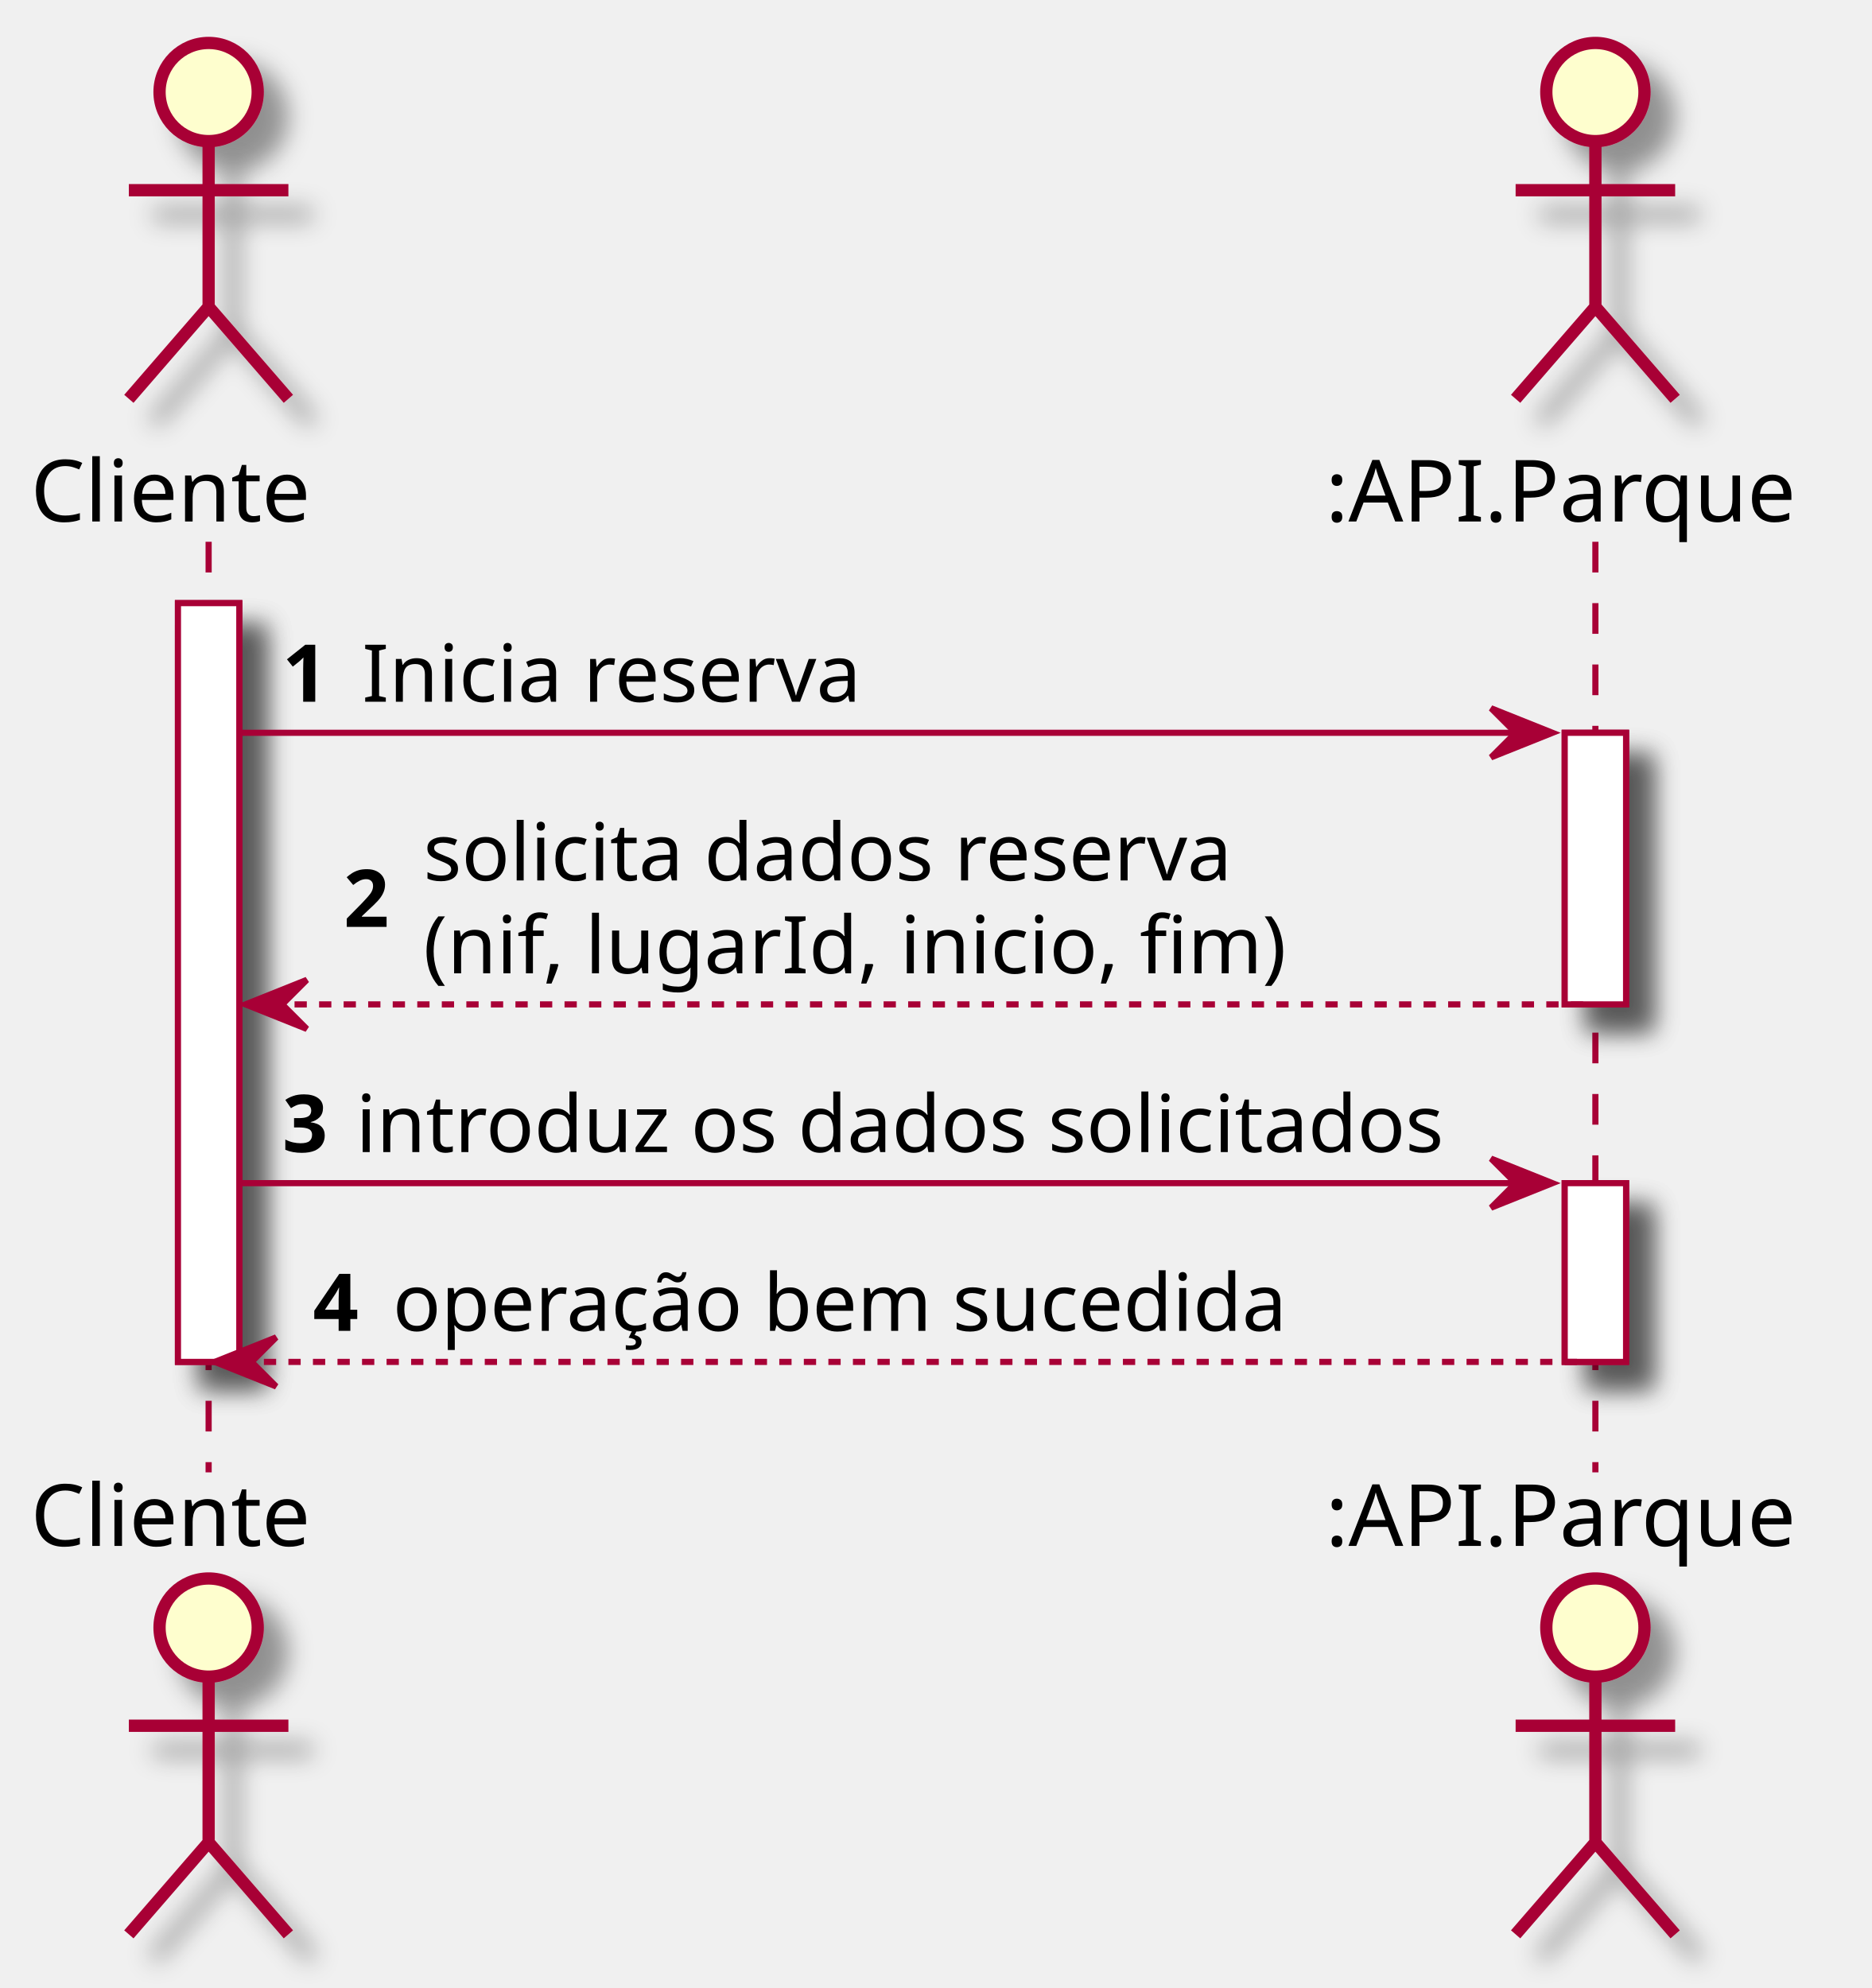
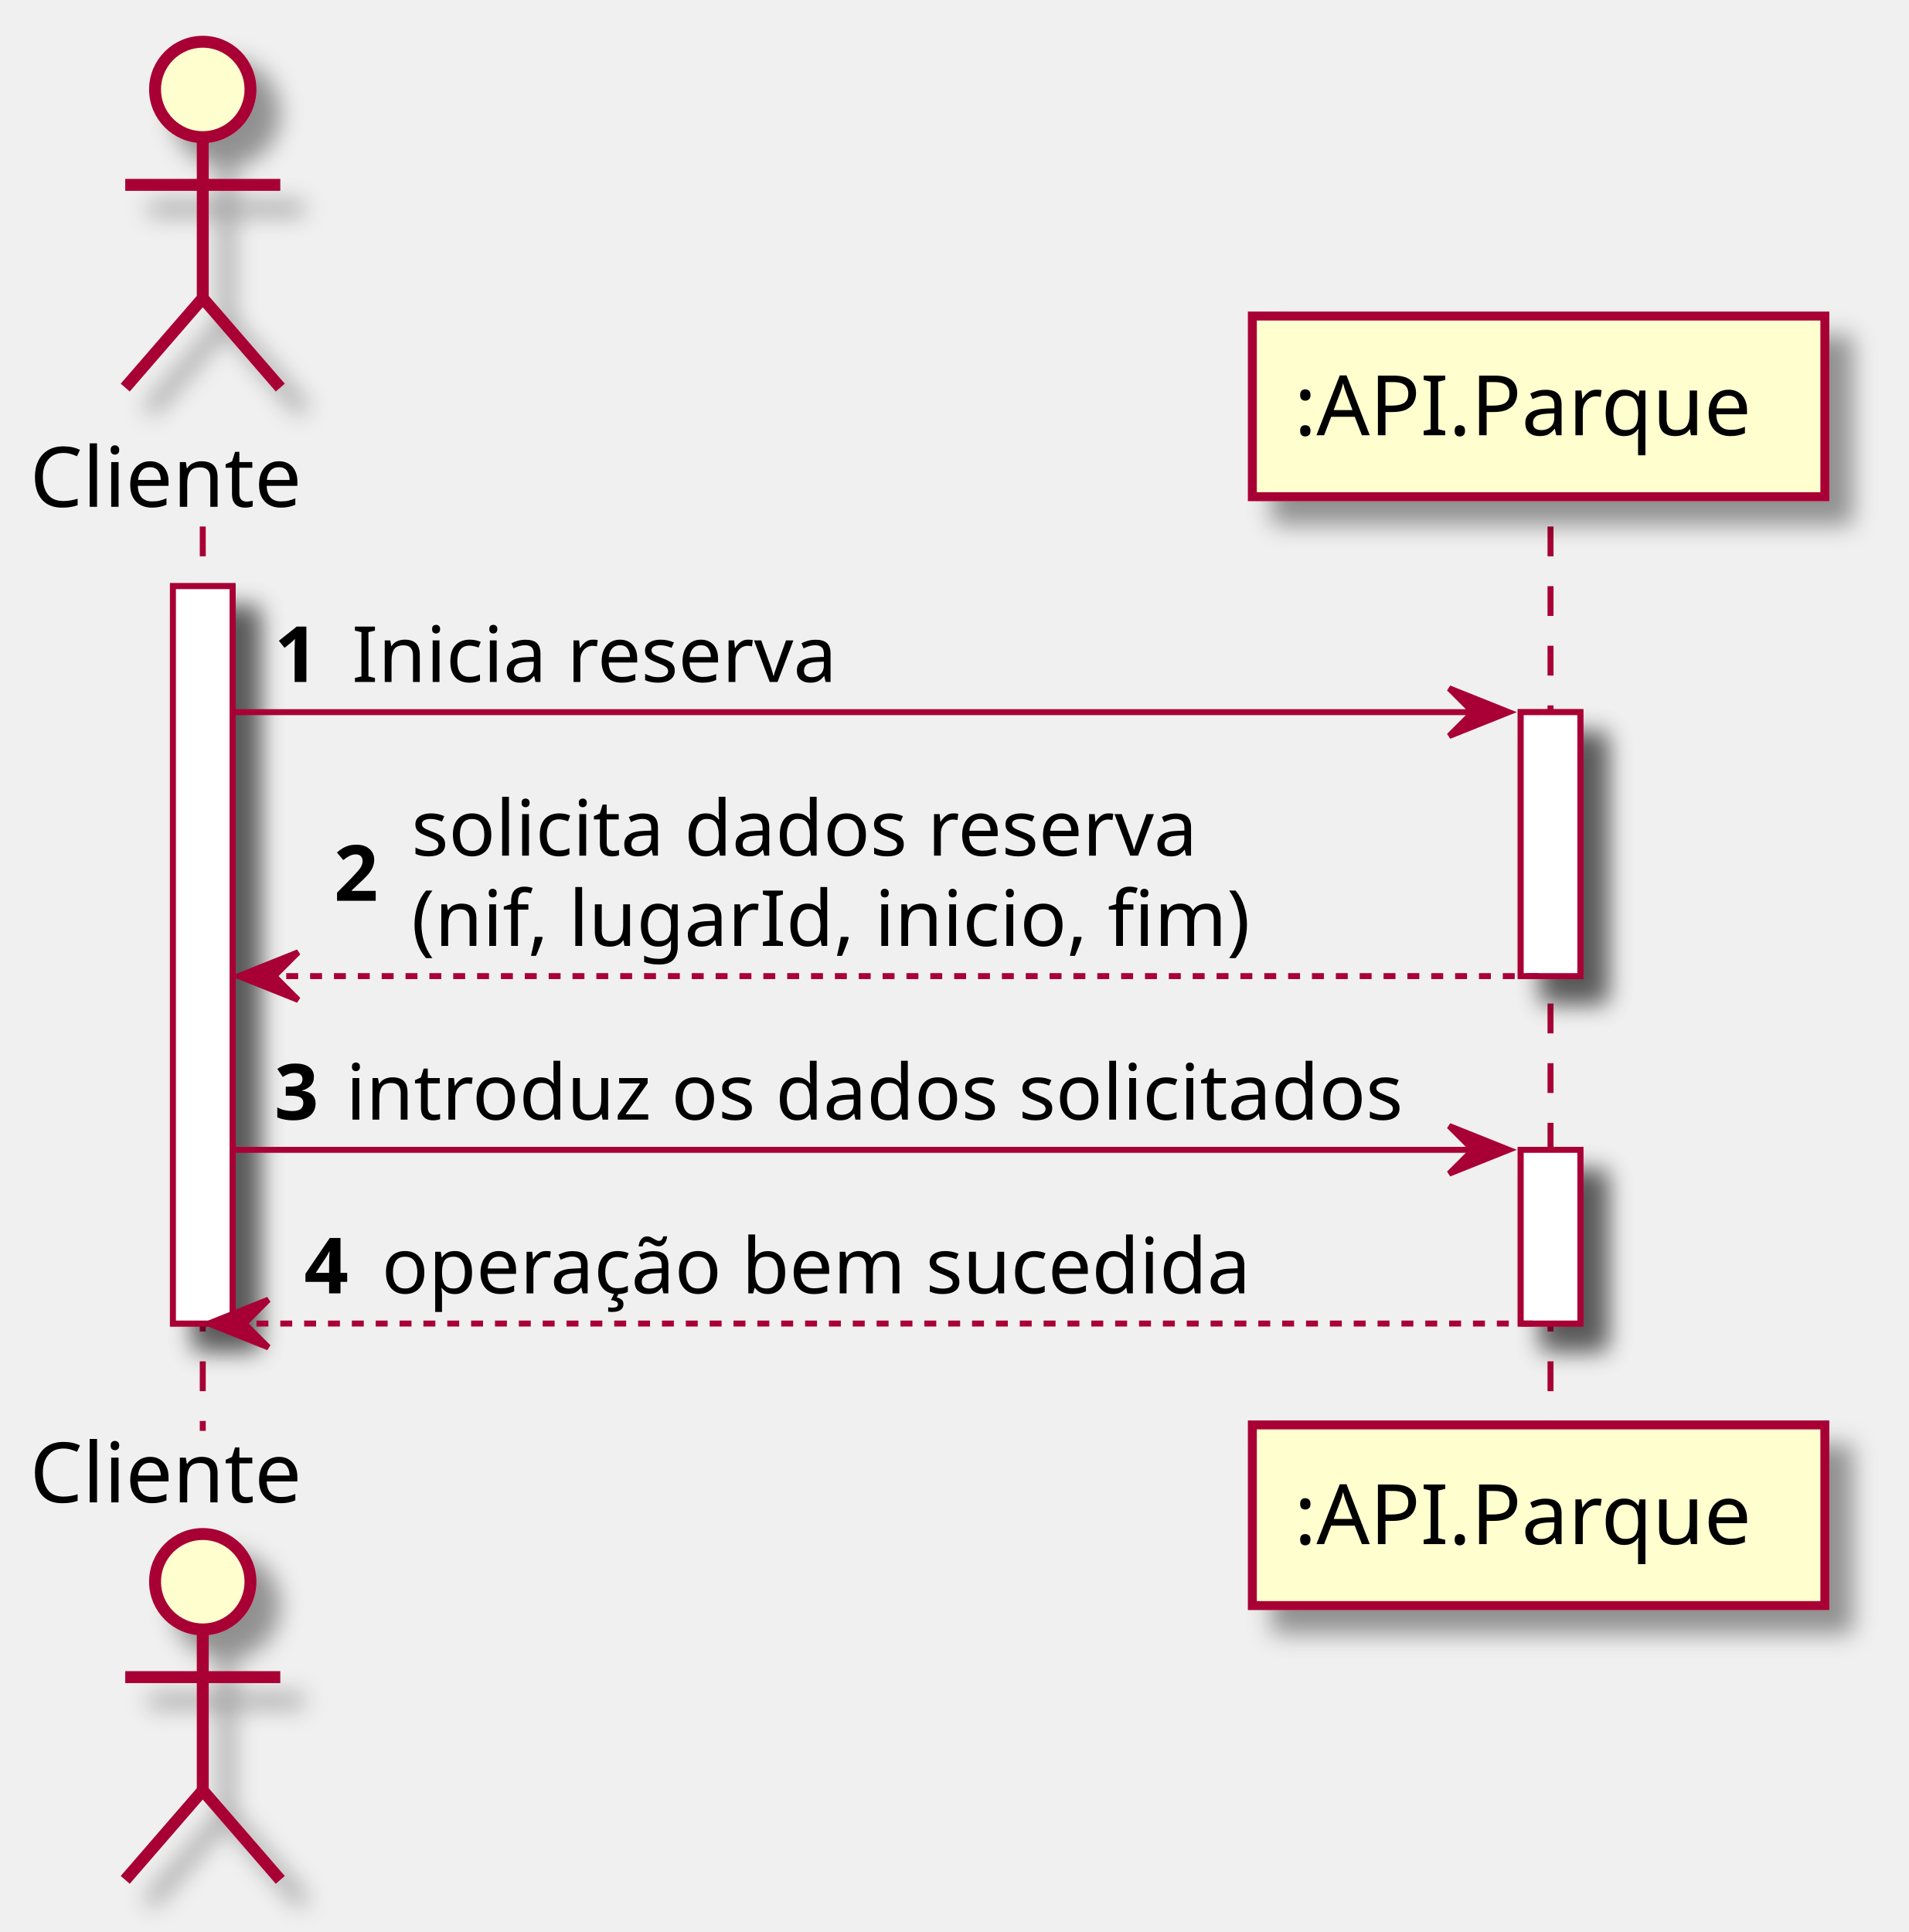
- <svg xmlns="http://www.w3.org/2000/svg" contentScriptType="application/ecmascript" contentStyleType="text/css" height="324px" preserveAspectRatio="none" style="width:305px;height:324px;" version="1.1" viewBox="0 0 305 324" width="305px" zoomAndPan="magnify">
+ <svg xmlns="http://www.w3.org/2000/svg" contentScriptType="application/ecmascript" contentStyleType="text/css" height="324px" preserveAspectRatio="none" style="width:320px;height:324px;" version="1.1" viewBox="0 0 320 324" width="320px" zoomAndPan="magnify">
  <defs>
-     <filter height="300%" id="f1mealk2dqvrv0" width="300%" x="-1" y="-1">
+     <filter height="300%" id="fdepwnp0hikui" width="300%" x="-1" y="-1">
      <feGaussianBlur result="blurOut" stdDeviation="2.0" />
      <feColorMatrix in="blurOut" result="blurOut2" type="matrix" values="0 0 0 0 0 0 0 0 0 0 0 0 0 0 0 0 0 0 .4 0" />
      <feOffset dx="4.0" dy="4.0" in="blurOut2" result="blurOut3" />
      <feBlend in="SourceGraphic" in2="blurOut3" mode="normal" />
    </filter>
  </defs>
  <g>
-     <rect fill="#FFFFFF" filter="url(#f1mealk2dqvrv0)" height="123.664" style="stroke:#A80036;stroke-width:1.0;" width="10" x="29" y="98.297" />
-     <rect fill="#FFFFFF" filter="url(#f1mealk2dqvrv0)" height="44.266" style="stroke:#A80036;stroke-width:1.0;" width="10" x="255" y="119.43" />
-     <rect fill="#FFFFFF" filter="url(#f1mealk2dqvrv0)" height="29.133" style="stroke:#A80036;stroke-width:1.0;" width="10" x="255" y="192.828" />
+     <rect fill="#FFFFFF" filter="url(#fdepwnp0hikui)" height="123.664" style="stroke:#A80036;stroke-width:1.0;" width="10" x="29" y="98.297" />
+     <rect fill="#FFFFFF" filter="url(#fdepwnp0hikui)" height="44.266" style="stroke:#A80036;stroke-width:1.0;" width="10" x="255" y="119.43" />
+     <rect fill="#FFFFFF" filter="url(#fdepwnp0hikui)" height="29.133" style="stroke:#A80036;stroke-width:1.0;" width="10" x="255" y="192.828" />
    <line style="stroke:#A80036;stroke-width:1.0;stroke-dasharray:5.0,5.0;" x1="34" x2="34" y1="88.297" y2="239.961" />
    <line style="stroke:#A80036;stroke-width:1.0;stroke-dasharray:5.0,5.0;" x1="260" x2="260" y1="88.297" y2="239.961" />
    <text fill="#000000" font-family="sans-serif" font-size="14" lengthAdjust="spacing" textLength="52" x="5" y="84.995">Cliente</text>
-     <ellipse cx="34" cy="15" fill="#FEFECE" filter="url(#f1mealk2dqvrv0)" rx="8" ry="8" style="stroke:#A80036;stroke-width:2.0;" />
-     <path d="M34,23 L34,50 M21,31 L47,31 M34,50 L21,65 M34,50 L47,65 " fill="none" filter="url(#f1mealk2dqvrv0)" style="stroke:#A80036;stroke-width:2.0;" />
+     <ellipse cx="34" cy="15" fill="#FEFECE" filter="url(#fdepwnp0hikui)" rx="8" ry="8" style="stroke:#A80036;stroke-width:2.0;" />
+     <path d="M34,23 L34,50 M21,31 L47,31 M34,50 L21,65 M34,50 L47,65 " fill="none" filter="url(#fdepwnp0hikui)" style="stroke:#A80036;stroke-width:2.0;" />
    <text fill="#000000" font-family="sans-serif" font-size="14" lengthAdjust="spacing" textLength="52" x="5" y="251.956">Cliente</text>
-     <ellipse cx="34" cy="265.258" fill="#FEFECE" filter="url(#f1mealk2dqvrv0)" rx="8" ry="8" style="stroke:#A80036;stroke-width:2.0;" />
-     <path d="M34,273.258 L34,300.258 M21,281.258 L47,281.258 M34,300.258 L21,315.258 M34,300.258 L47,315.258 " fill="none" filter="url(#f1mealk2dqvrv0)" style="stroke:#A80036;stroke-width:2.0;" />
-     <text fill="#000000" font-family="sans-serif" font-size="14" lengthAdjust="spacing" textLength="82" x="216" y="84.995">:API.Parque</text>
-     <ellipse cx="260" cy="15" fill="#FEFECE" filter="url(#f1mealk2dqvrv0)" rx="8" ry="8" style="stroke:#A80036;stroke-width:2.0;" />
-     <path d="M260,23 L260,50 M247,31 L273,31 M260,50 L247,65 M260,50 L273,65 " fill="none" filter="url(#f1mealk2dqvrv0)" style="stroke:#A80036;stroke-width:2.0;" />
-     <text fill="#000000" font-family="sans-serif" font-size="14" lengthAdjust="spacing" textLength="82" x="216" y="251.956">:API.Parque</text>
-     <ellipse cx="260" cy="265.258" fill="#FEFECE" filter="url(#f1mealk2dqvrv0)" rx="8" ry="8" style="stroke:#A80036;stroke-width:2.0;" />
-     <path d="M260,273.258 L260,300.258 M247,281.258 L273,281.258 M260,300.258 L247,315.258 M260,300.258 L273,315.258 " fill="none" filter="url(#f1mealk2dqvrv0)" style="stroke:#A80036;stroke-width:2.0;" />
-     <rect fill="#FFFFFF" filter="url(#f1mealk2dqvrv0)" height="123.664" style="stroke:#A80036;stroke-width:1.0;" width="10" x="29" y="98.297" />
-     <rect fill="#FFFFFF" filter="url(#f1mealk2dqvrv0)" height="44.266" style="stroke:#A80036;stroke-width:1.0;" width="10" x="255" y="119.43" />
-     <rect fill="#FFFFFF" filter="url(#f1mealk2dqvrv0)" height="29.133" style="stroke:#A80036;stroke-width:1.0;" width="10" x="255" y="192.828" />
+     <ellipse cx="34" cy="265.258" fill="#FEFECE" filter="url(#fdepwnp0hikui)" rx="8" ry="8" style="stroke:#A80036;stroke-width:2.0;" />
+     <path d="M34,273.258 L34,300.258 M21,281.258 L47,281.258 M34,300.258 L21,315.258 M34,300.258 L47,315.258 " fill="none" filter="url(#fdepwnp0hikui)" style="stroke:#A80036;stroke-width:2.0;" />
+     <rect fill="#FEFECE" filter="url(#fdepwnp0hikui)" height="30.297" style="stroke:#A80036;stroke-width:1.5;" width="96" x="210" y="53" />
+     <text fill="#000000" font-family="sans-serif" font-size="14" lengthAdjust="spacing" textLength="82" x="217" y="72.995">:API.Parque</text>
+     <rect fill="#FEFECE" filter="url(#fdepwnp0hikui)" height="30.297" style="stroke:#A80036;stroke-width:1.5;" width="96" x="210" y="238.961" />
+     <text fill="#000000" font-family="sans-serif" font-size="14" lengthAdjust="spacing" textLength="82" x="217" y="258.956">:API.Parque</text>
+     <rect fill="#FFFFFF" filter="url(#fdepwnp0hikui)" height="123.664" style="stroke:#A80036;stroke-width:1.0;" width="10" x="29" y="98.297" />
+     <rect fill="#FFFFFF" filter="url(#fdepwnp0hikui)" height="44.266" style="stroke:#A80036;stroke-width:1.0;" width="10" x="255" y="119.43" />
+     <rect fill="#FFFFFF" filter="url(#fdepwnp0hikui)" height="29.133" style="stroke:#A80036;stroke-width:1.0;" width="10" x="255" y="192.828" />
    <polygon fill="#A80036" points="243,115.43,253,119.43,243,123.43,247,119.43" style="stroke:#A80036;stroke-width:1.0;" />
    <line style="stroke:#A80036;stroke-width:1.0;" x1="39" x2="249" y1="119.43" y2="119.43" />
    <text fill="#000000" font-family="sans-serif" font-size="13" font-weight="bold" lengthAdjust="spacing" textLength="9" x="46" y="114.364">1</text>
    <text fill="#000000" font-family="sans-serif" font-size="13" lengthAdjust="spacing" textLength="85" x="59" y="114.364">Inicia reserva</text>
    <polygon fill="#A80036" points="50,159.695,40,163.695,50,167.695,46,163.695" style="stroke:#A80036;stroke-width:1.0;" />
    <line style="stroke:#A80036;stroke-width:1.0;stroke-dasharray:2.0,2.0;" x1="44" x2="259" y1="163.695" y2="163.695" />
    <text fill="#000000" font-family="sans-serif" font-size="13" font-weight="bold" lengthAdjust="spacing" textLength="9" x="56" y="151.063">2</text>
    <text fill="#000000" font-family="sans-serif" font-size="13" lengthAdjust="spacing" textLength="140" x="69" y="143.497">solicita dados reserva</text>
    <text fill="#000000" font-family="sans-serif" font-size="13" lengthAdjust="spacing" textLength="146" x="69" y="158.629">(nif, lugarId, inicio, fim)</text>
    <polygon fill="#A80036" points="243,188.828,253,192.828,243,196.828,247,192.828" style="stroke:#A80036;stroke-width:1.0;" />
    <line style="stroke:#A80036;stroke-width:1.0;" x1="39" x2="249" y1="192.828" y2="192.828" />
    <text fill="#000000" font-family="sans-serif" font-size="13" font-weight="bold" lengthAdjust="spacing" textLength="8" x="46" y="187.762">3</text>
    <text fill="#000000" font-family="sans-serif" font-size="13" lengthAdjust="spacing" textLength="185" x="58" y="187.762">introduz os dados solicitados</text>
    <polygon fill="#A80036" points="45,217.961,35,221.961,45,225.961,41,221.961" style="stroke:#A80036;stroke-width:1.0;" />
    <line style="stroke:#A80036;stroke-width:1.0;stroke-dasharray:2.0,2.0;" x1="39" x2="259" y1="221.961" y2="221.961" />
    <text fill="#000000" font-family="sans-serif" font-size="13" font-weight="bold" lengthAdjust="spacing" textLength="9" x="51" y="216.895">4</text>
    <text fill="#000000" font-family="sans-serif" font-size="13" lengthAdjust="spacing" textLength="154" x="64" y="216.895">operação bem sucedida</text>
  </g>
</svg>
